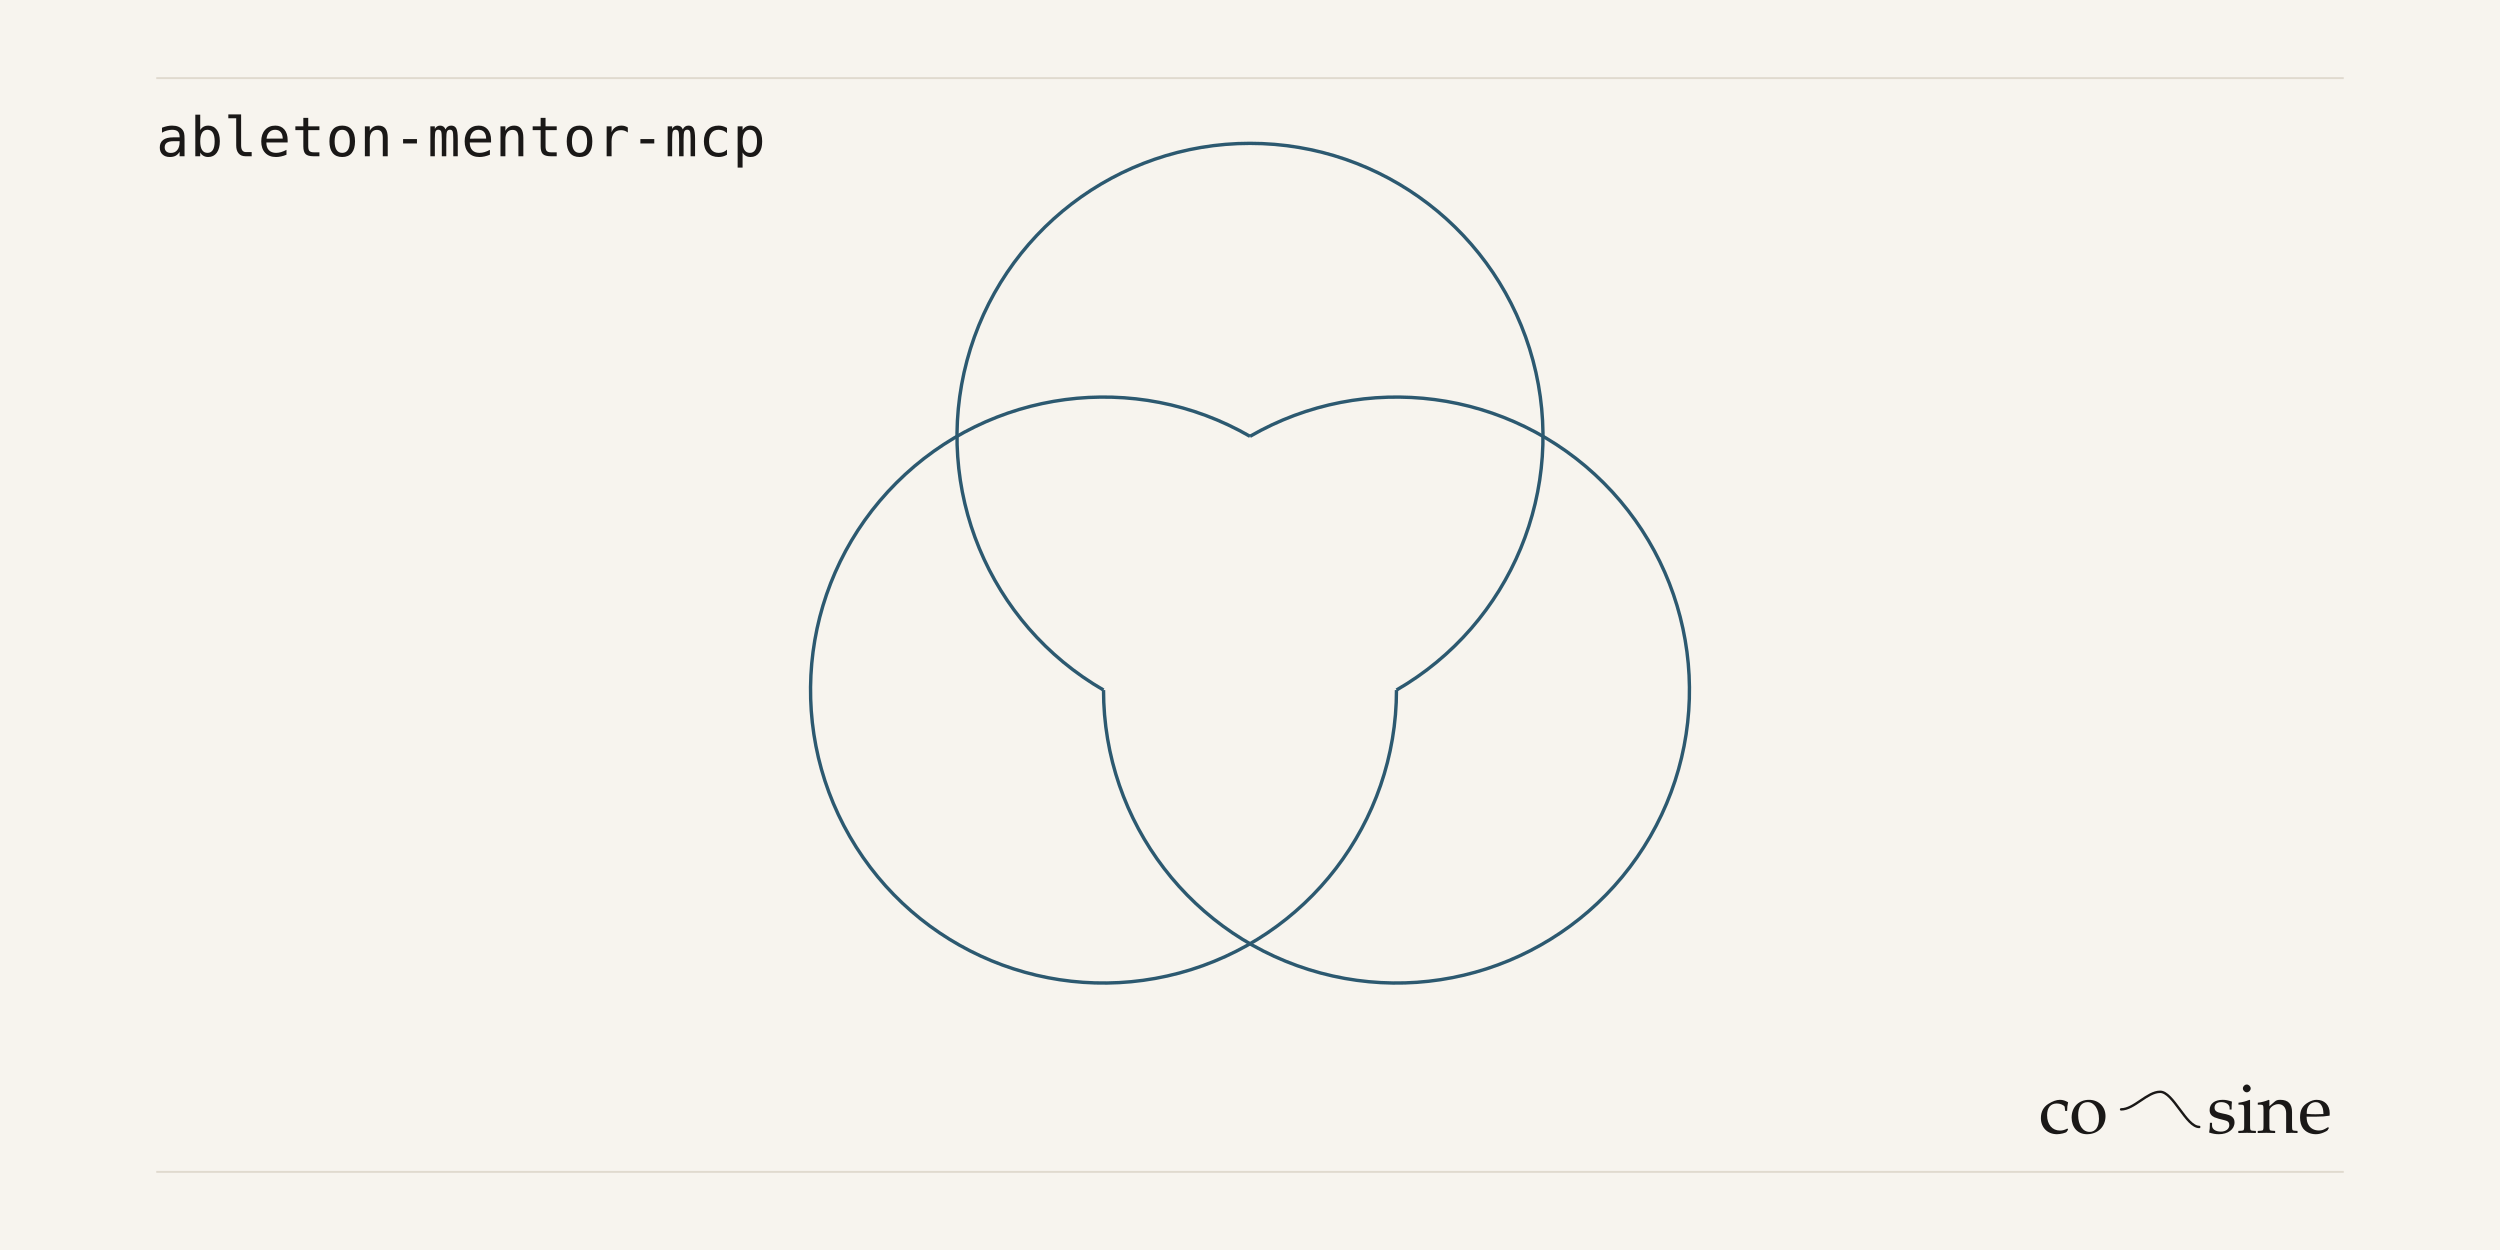
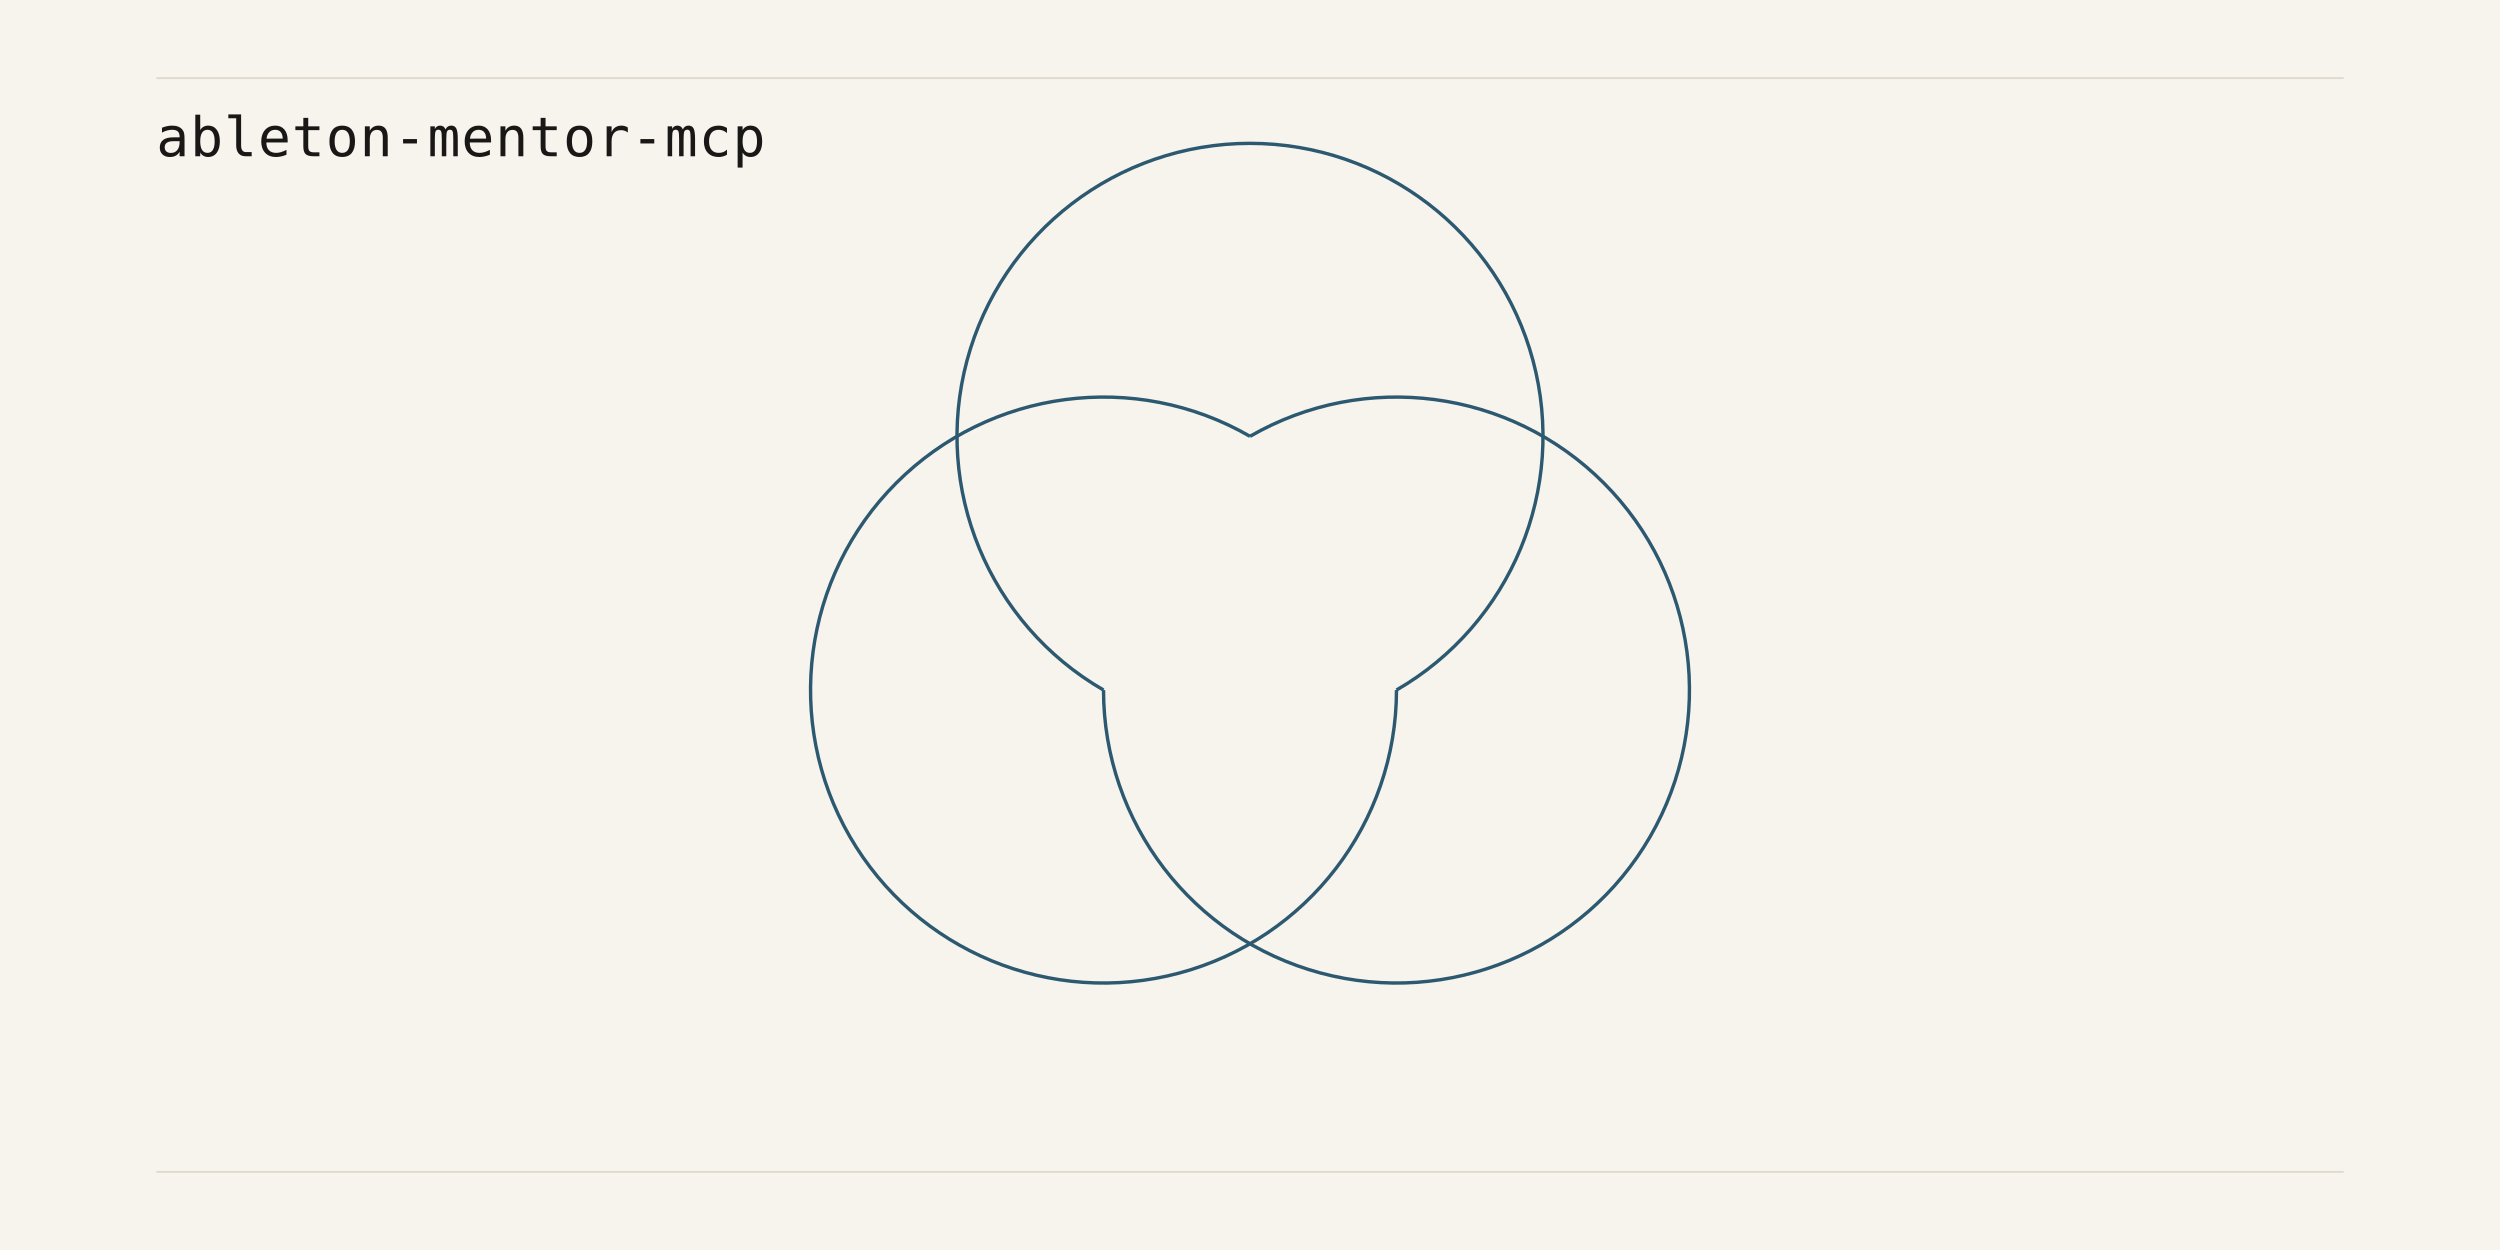
<svg xmlns="http://www.w3.org/2000/svg" viewBox="0 0 1280 640" width="1280" height="640">
  <rect width="1280" height="640" fill="#F7F4EE" />
  <line x1="80" y1="40" x2="1200" y2="40" stroke="#E0DACE" stroke-width="1" />
  <line x1="80" y1="600" x2="1200" y2="600" stroke="#E0DACE" stroke-width="1" />
  <text x="80" y="80" font-family="ui-monospace, 'JetBrains Mono', monospace" font-size="28" fill="#1A1817" letter-spacing="0.5">ableton-mentor-mcp</text>
  <g fill="none" stroke="#2C5970" stroke-width="1.75" stroke-linejoin="round">
    <path d="M 715 353.30 A 150 150 0 1 0 565 353.30" />
    <path d="M 565 353.30 A 150 150 0 1 0 640 223.40" />
    <path d="M 640 223.40 A 150 150 0 1 0 715 353.30" />
  </g>
-   <g font-family="'Iowan Old Style', 'Palatino', 'Georgia', serif" font-size="36" fill="#1A1817">
-     <text x="1044" y="580">co</text>
-     <text x="1130" y="580">sine</text>
-   </g>
-   <path d="M 1086 568 C 1092.67 568 1099.33 559 1106 559 C 1112.67 559 1119.33 577 1126 577" fill="none" stroke="#1A1817" stroke-width="1.25" stroke-linecap="round" />
</svg>
